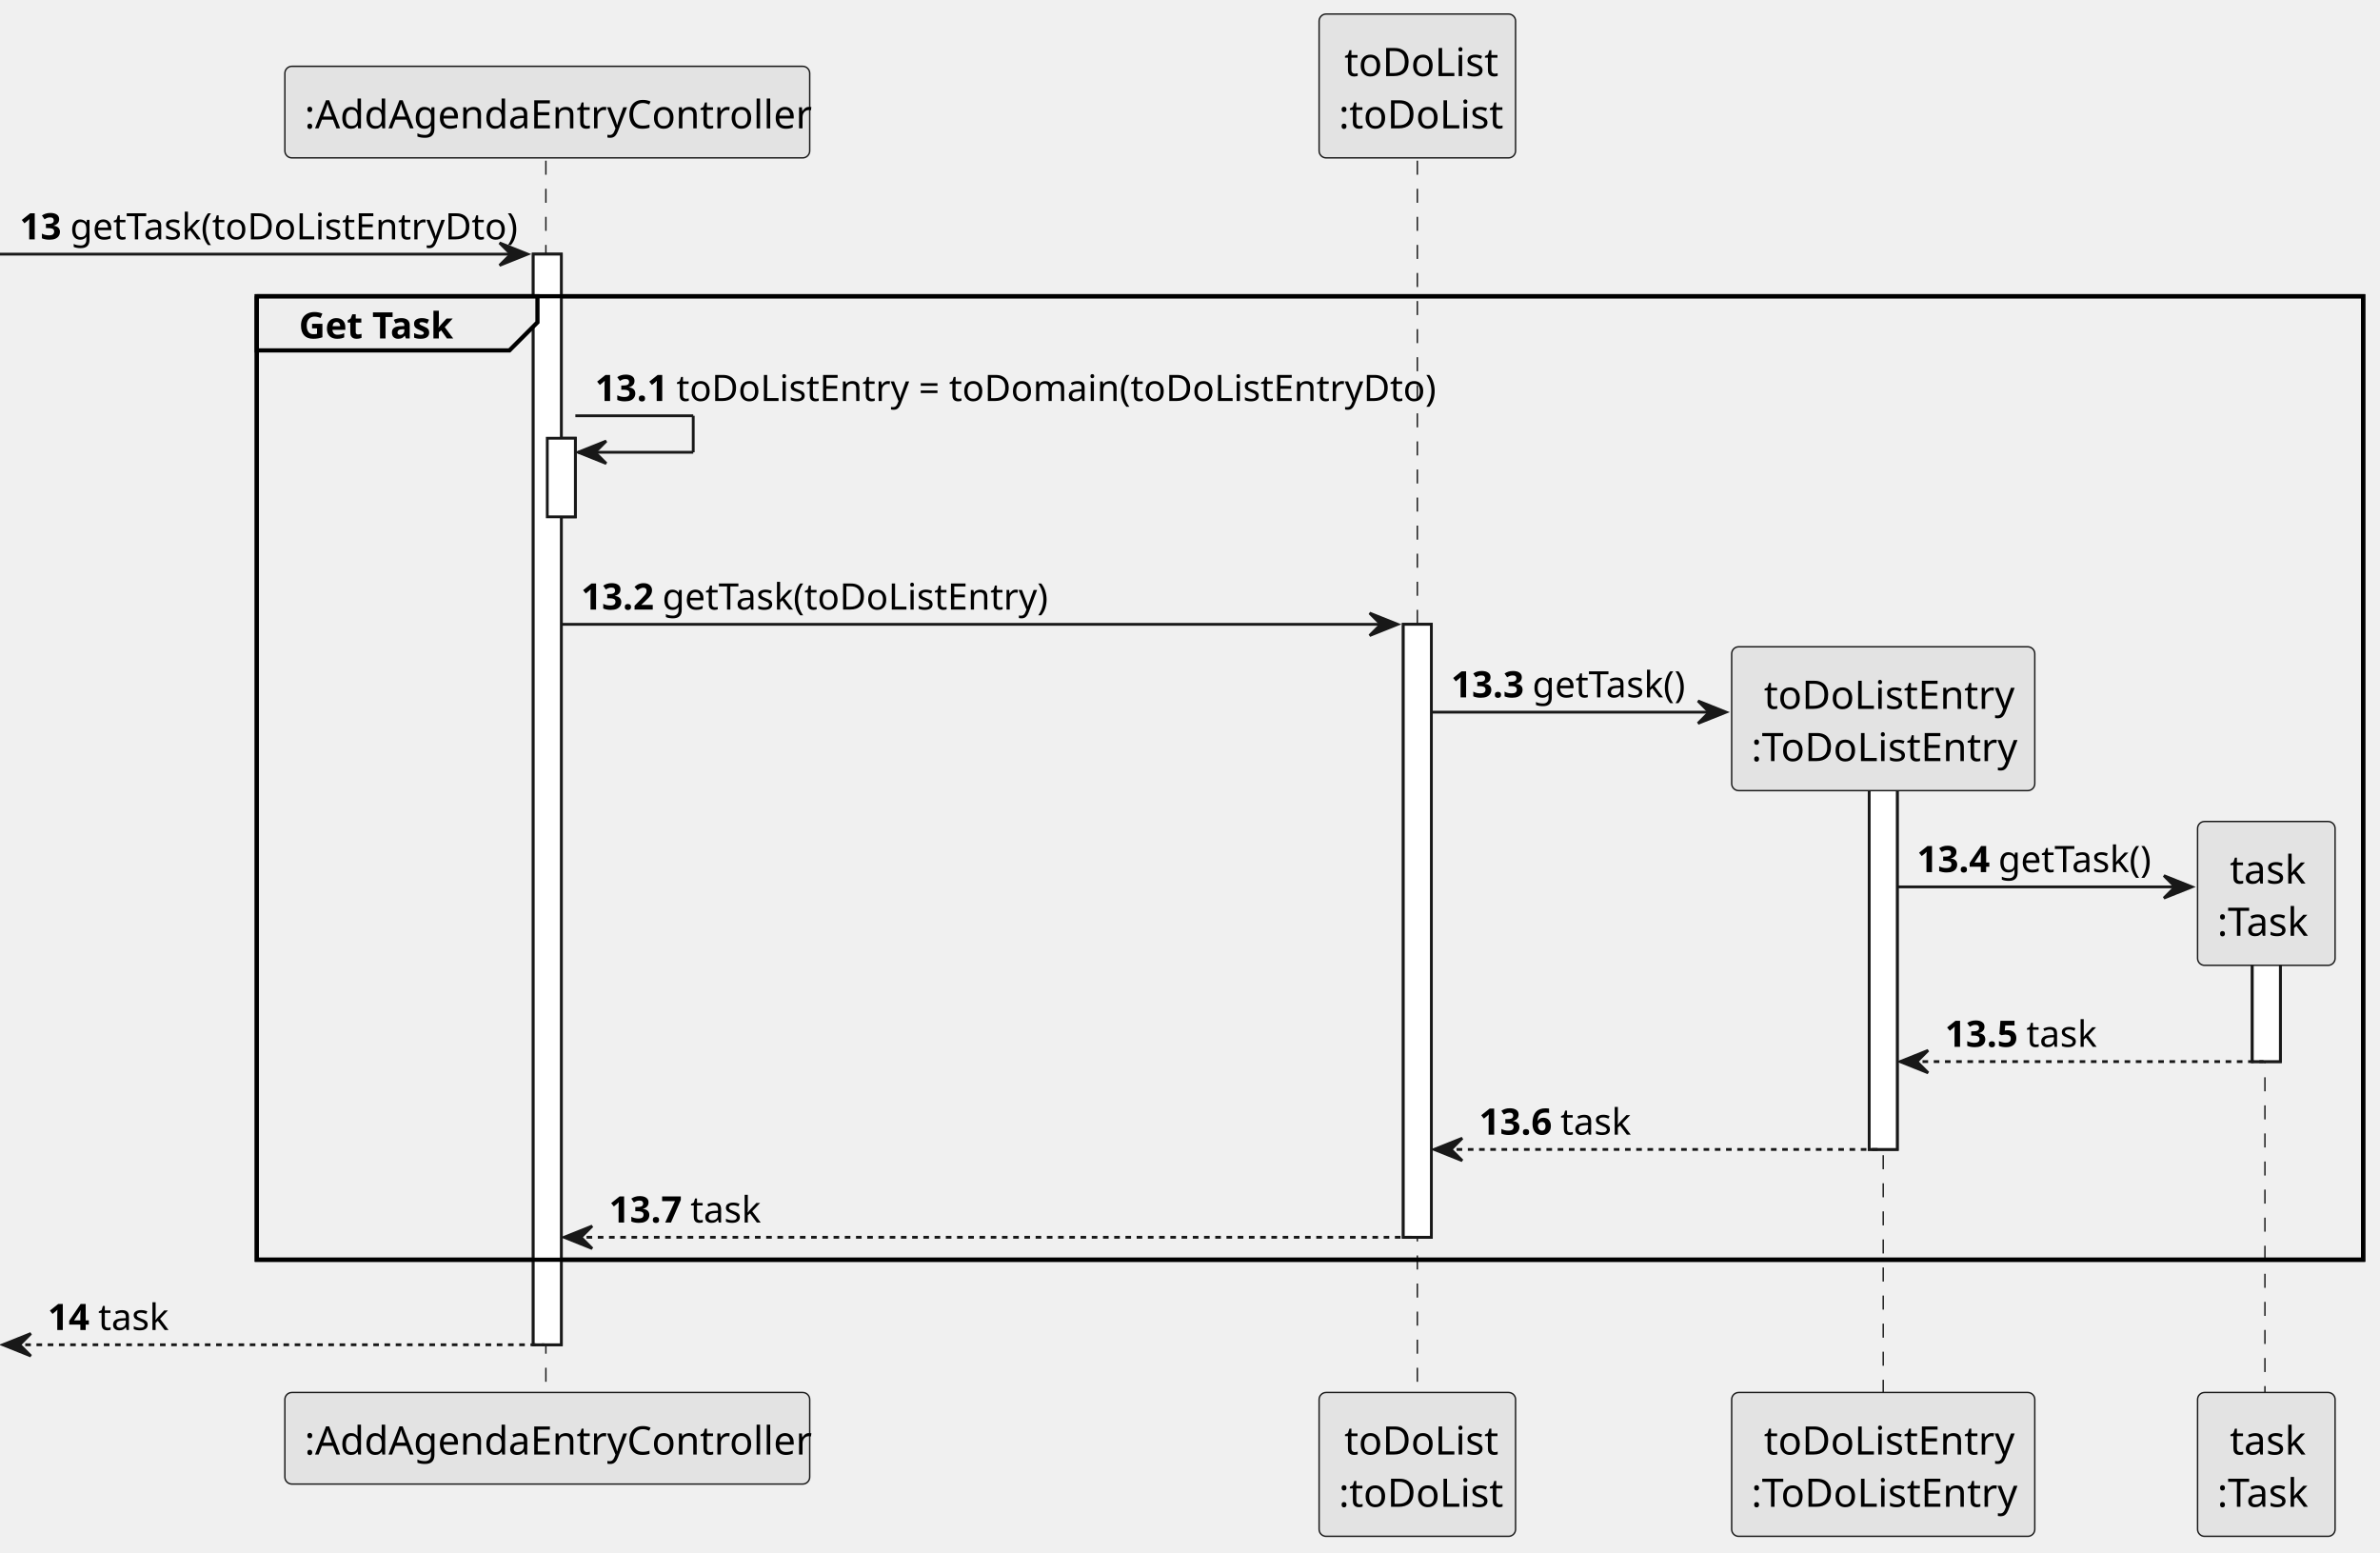
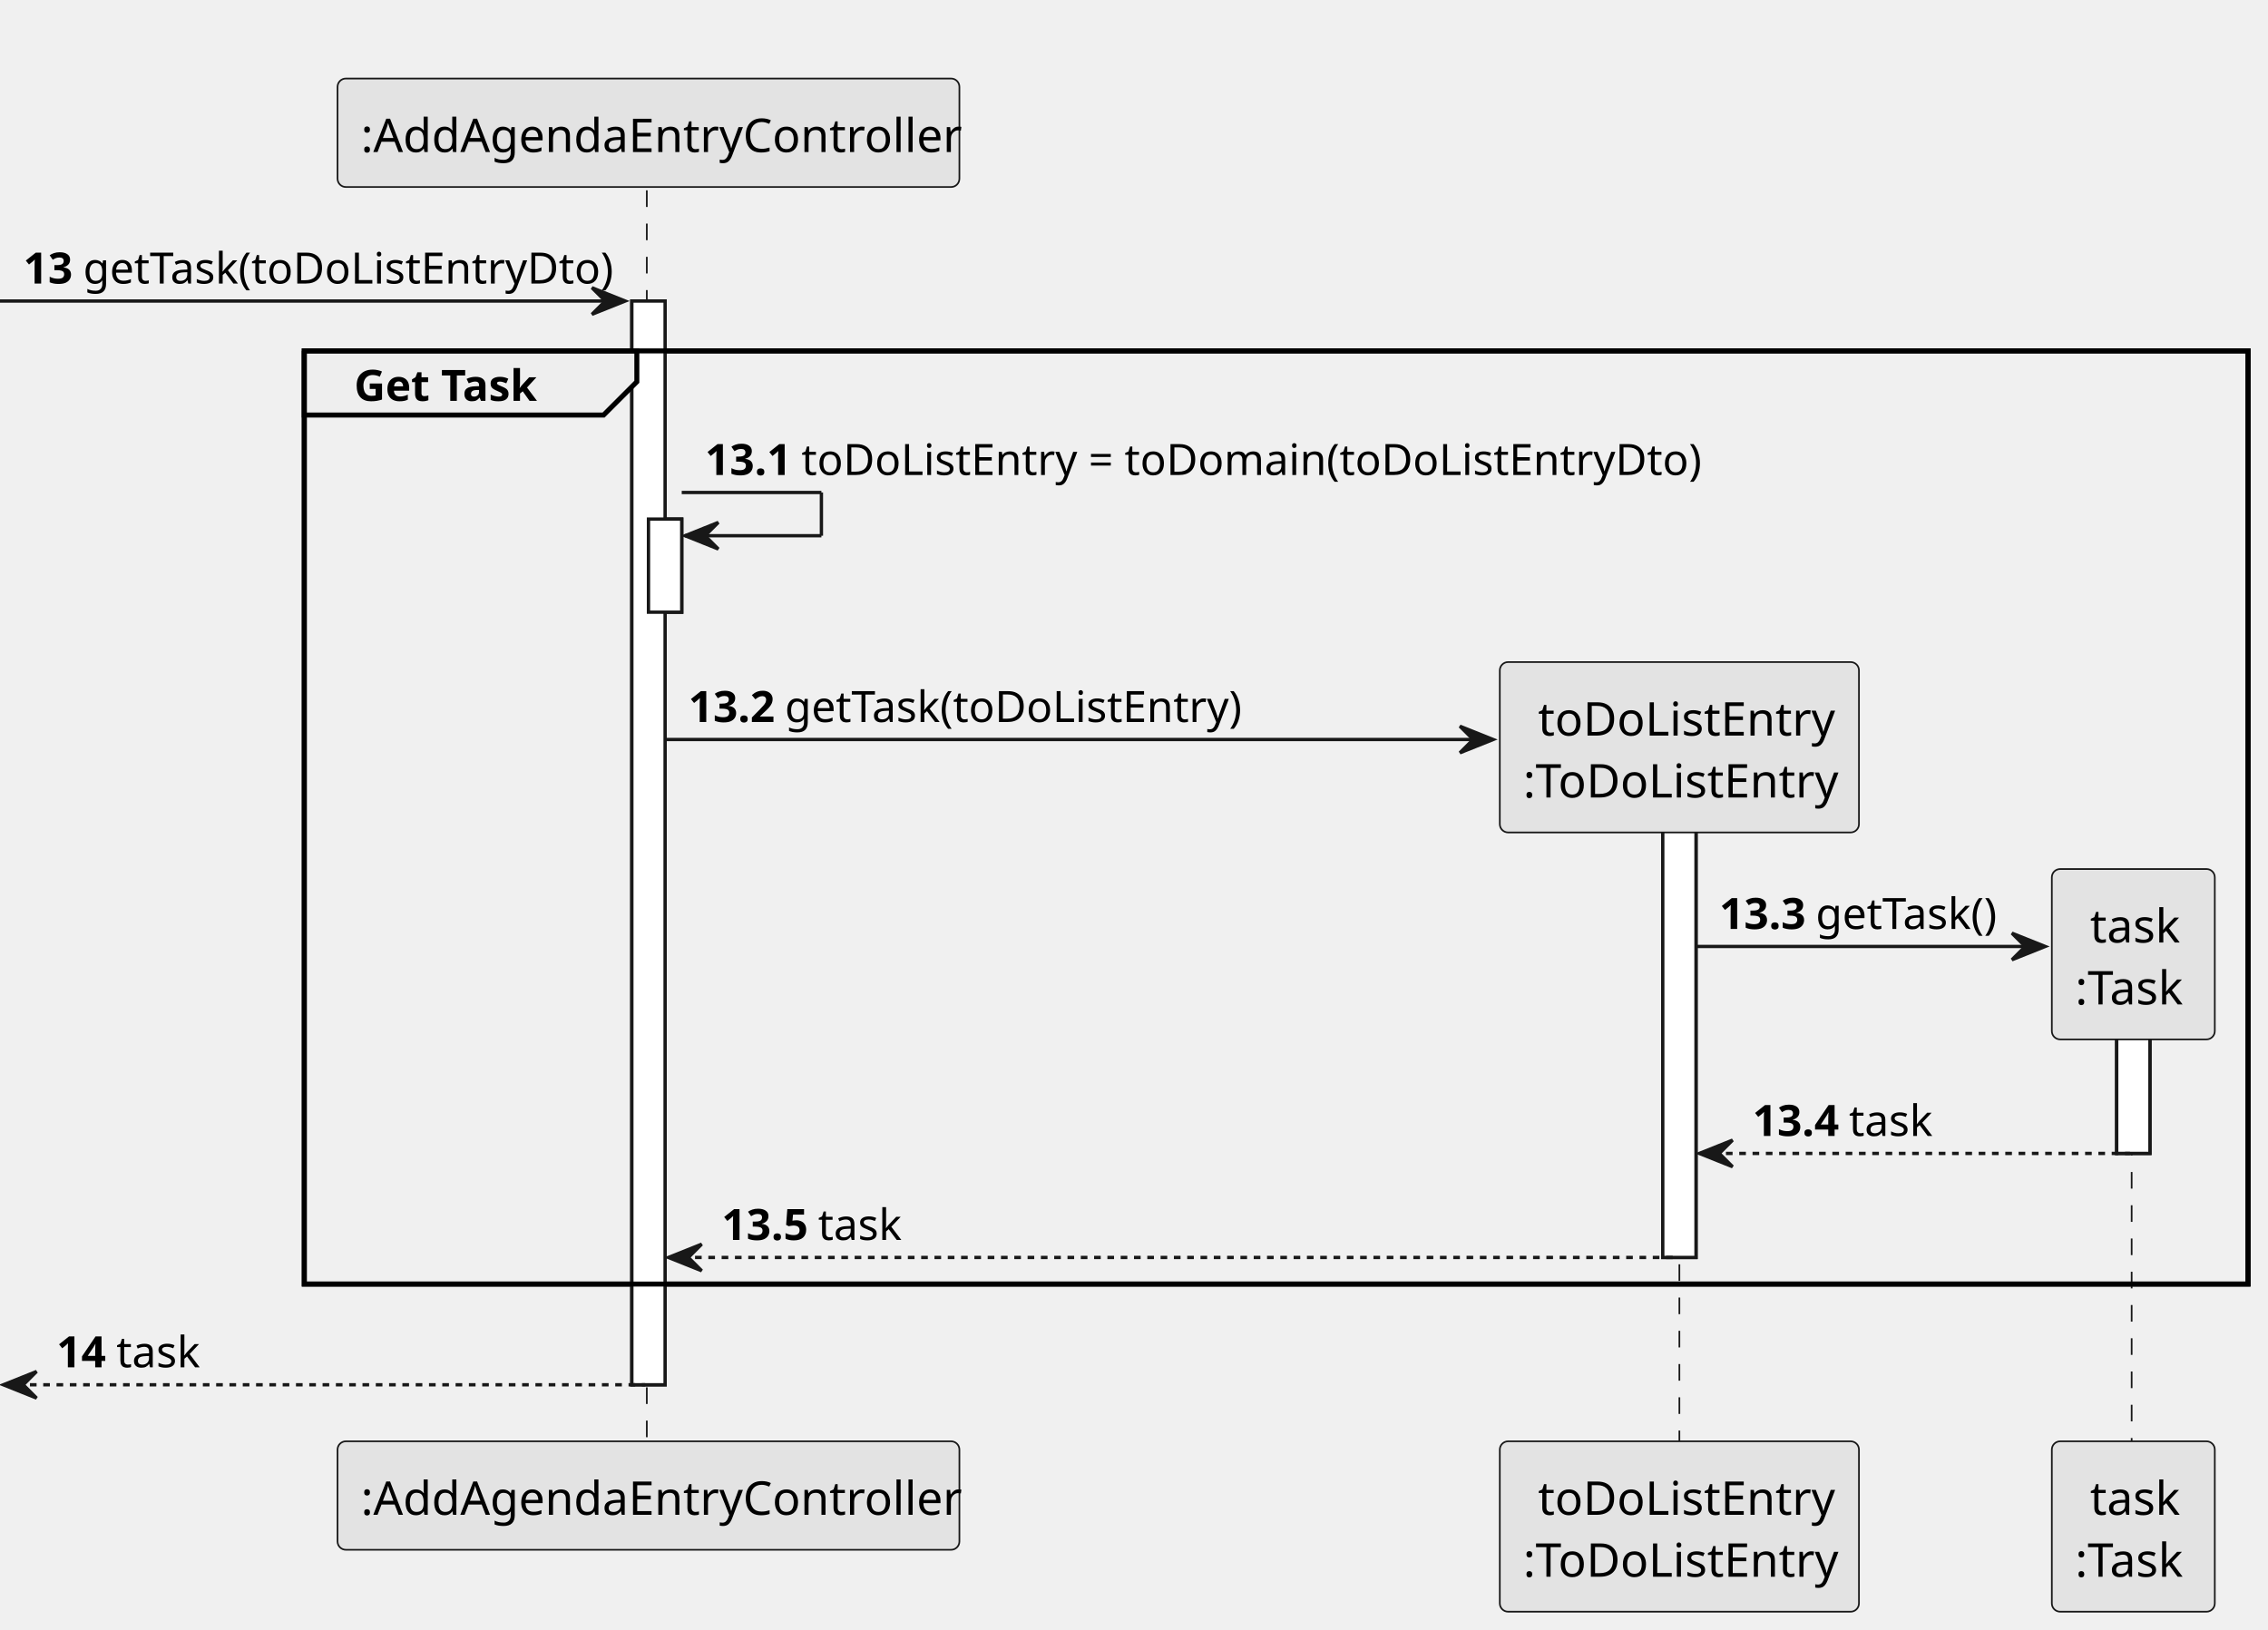
- <svg xmlns="http://www.w3.org/2000/svg" contentStyleType="text/css" height="553px" preserveAspectRatio="none" style="width:848px;height:553px;background:#FFFFFF;" version="1.1" viewBox="0 0 848 553" width="848px" zoomAndPan="magnify">
+ <svg xmlns="http://www.w3.org/2000/svg" contentStyleType="text/css" height="490px" preserveAspectRatio="none" style="width:682px;height:490px;background:#FFFFFF;" version="1.1" viewBox="0 0 682 490" width="682px" zoomAndPan="magnify">
  <defs />
  <g>
-     <rect fill="#FFFFFF" height="388.522" style="stroke:#181818;stroke-width:1.0;" width="10" x="190" y="90.533" />
+     <rect fill="#FFFFFF" height="325.94" style="stroke:#181818;stroke-width:1.0;" width="10" x="190" y="90.533" />
    <rect fill="#FFFFFF" height="28" style="stroke:#181818;stroke-width:1.0;" width="10" x="195" y="156.115" />
-     <rect fill="#FFFFFF" height="218.357" style="stroke:#181818;stroke-width:1.0;" width="10" x="500" y="222.406" />
-     <rect fill="#FFFFFF" height="145.775" style="stroke:#181818;stroke-width:1.0;" width="10" x="666" y="263.697" />
-     <rect fill="#FFFFFF" height="52.242" style="stroke:#181818;stroke-width:1.0;" width="10" x="802.5" y="325.94" />
-     <rect fill="none" height="343.231" style="stroke:#000000;stroke-width:1.5;" width="750.5" x="91.5" y="105.533" />
-     <line style="stroke:#181818;stroke-width:0.5;stroke-dasharray:5.0,5.0;" x1="194.5" x2="194.5" y1="57.242" y2="497.055" />
-     <line style="stroke:#181818;stroke-width:0.5;stroke-dasharray:5.0,5.0;" x1="505" x2="505" y1="57.242" y2="497.055" />
-     <line style="stroke:#181818;stroke-width:0.5;stroke-dasharray:5.0,5.0;" x1="671" x2="671" y1="271.527" y2="497.055" />
-     <line style="stroke:#181818;stroke-width:0.5;stroke-dasharray:5.0,5.0;" x1="807" x2="807" y1="333.769" y2="497.055" />
+     <rect fill="#FFFFFF" height="145.775" style="stroke:#181818;stroke-width:1.0;" width="10" x="500" y="232.406" />
+     <rect fill="#FFFFFF" height="52.242" style="stroke:#181818;stroke-width:1.0;" width="10" x="636.5" y="294.648" />
+     <rect fill="none" height="280.648" style="stroke:#000000;stroke-width:1.5;" width="584.5" x="91.5" y="105.533" />
+     <line style="stroke:#181818;stroke-width:0.5;stroke-dasharray:5.0,5.0;" x1="194.5" x2="194.5" y1="57.242" y2="434.473" />
+     <line style="stroke:#181818;stroke-width:0.5;stroke-dasharray:5.0,5.0;" x1="505" x2="505" y1="240.236" y2="434.473" />
+     <line style="stroke:#181818;stroke-width:0.5;stroke-dasharray:5.0,5.0;" x1="641" x2="641" y1="302.478" y2="434.473" />
    <rect fill="#E3E3E3" height="32.621" rx="2.5" ry="2.5" style="stroke:#181818;stroke-width:0.5;" width="187" x="101.5" y="23.621" />
    <text fill="#000000" font-family="sans-serif" font-size="14" lengthAdjust="spacing" textLength="173" x="108.5" y="45.728">:AddAgendaEntryController</text>
-     <rect fill="#E3E3E3" height="32.621" rx="2.5" ry="2.5" style="stroke:#181818;stroke-width:0.5;" width="187" x="101.5" y="496.055" />
-     <text fill="#000000" font-family="sans-serif" font-size="14" lengthAdjust="spacing" textLength="173" x="108.5" y="518.162">:AddAgendaEntryController</text>
-     <rect fill="#E3E3E3" height="51.242" rx="2.5" ry="2.5" style="stroke:#181818;stroke-width:0.5;" width="70" x="470" y="5" />
-     <text fill="#000000" font-family="sans-serif" font-size="14" lengthAdjust="spacing" textLength="52" x="479" y="27.107">toDoList</text>
-     <text fill="#000000" font-family="sans-serif" font-size="14" lengthAdjust="spacing" textLength="56" x="477" y="45.728">:toDoList</text>
-     <rect fill="#E3E3E3" height="51.242" rx="2.5" ry="2.5" style="stroke:#181818;stroke-width:0.5;" width="70" x="470" y="496.055" />
-     <text fill="#000000" font-family="sans-serif" font-size="14" lengthAdjust="spacing" textLength="52" x="479" y="518.162">toDoList</text>
-     <text fill="#000000" font-family="sans-serif" font-size="14" lengthAdjust="spacing" textLength="56" x="477" y="536.783">:toDoList</text>
-     <rect fill="#E3E3E3" height="51.242" rx="2.5" ry="2.5" style="stroke:#181818;stroke-width:0.5;" width="108" x="617" y="496.055" />
-     <text fill="#000000" font-family="sans-serif" font-size="14" lengthAdjust="spacing" textLength="85" x="628.5" y="518.162">toDoListEntry</text>
-     <text fill="#000000" font-family="sans-serif" font-size="14" lengthAdjust="spacing" textLength="94" x="624" y="536.783">:ToDoListEntry</text>
-     <rect fill="#E3E3E3" height="51.242" rx="2.5" ry="2.5" style="stroke:#181818;stroke-width:0.5;" width="49" x="783" y="496.055" />
-     <text fill="#000000" font-family="sans-serif" font-size="14" lengthAdjust="spacing" textLength="26" x="794.5" y="518.162">task</text>
-     <text fill="#000000" font-family="sans-serif" font-size="14" lengthAdjust="spacing" textLength="35" x="790" y="536.783">:Task</text>
-     <rect fill="#FFFFFF" height="388.522" style="stroke:#181818;stroke-width:1.0;" width="10" x="190" y="90.533" />
+     <rect fill="#E3E3E3" height="32.621" rx="2.5" ry="2.5" style="stroke:#181818;stroke-width:0.5;" width="187" x="101.5" y="433.473" />
+     <text fill="#000000" font-family="sans-serif" font-size="14" lengthAdjust="spacing" textLength="173" x="108.5" y="455.58">:AddAgendaEntryController</text>
+     <rect fill="#E3E3E3" height="51.242" rx="2.5" ry="2.5" style="stroke:#181818;stroke-width:0.5;" width="108" x="451" y="433.473" />
+     <text fill="#000000" font-family="sans-serif" font-size="14" lengthAdjust="spacing" textLength="85" x="462.5" y="455.58">toDoListEntry</text>
+     <text fill="#000000" font-family="sans-serif" font-size="14" lengthAdjust="spacing" textLength="94" x="458" y="474.201">:ToDoListEntry</text>
+     <rect fill="#E3E3E3" height="51.242" rx="2.5" ry="2.5" style="stroke:#181818;stroke-width:0.5;" width="49" x="617" y="433.473" />
+     <text fill="#000000" font-family="sans-serif" font-size="14" lengthAdjust="spacing" textLength="26" x="628.5" y="455.58">task</text>
+     <text fill="#000000" font-family="sans-serif" font-size="14" lengthAdjust="spacing" textLength="35" x="624" y="474.201">:Task</text>
+     <rect fill="#FFFFFF" height="325.94" style="stroke:#181818;stroke-width:1.0;" width="10" x="190" y="90.533" />
    <rect fill="#FFFFFF" height="28" style="stroke:#181818;stroke-width:1.0;" width="10" x="195" y="156.115" />
-     <rect fill="#FFFFFF" height="218.357" style="stroke:#181818;stroke-width:1.0;" width="10" x="500" y="222.406" />
-     <rect fill="#FFFFFF" height="145.775" style="stroke:#181818;stroke-width:1.0;" width="10" x="666" y="263.697" />
-     <rect fill="#FFFFFF" height="52.242" style="stroke:#181818;stroke-width:1.0;" width="10" x="802.5" y="325.94" />
+     <rect fill="#FFFFFF" height="145.775" style="stroke:#181818;stroke-width:1.0;" width="10" x="500" y="232.406" />
+     <rect fill="#FFFFFF" height="52.242" style="stroke:#181818;stroke-width:1.0;" width="10" x="636.5" y="294.648" />
    <polygon fill="#181818" points="178,86.533,188,90.533,178,94.533,182,90.533" style="stroke:#181818;stroke-width:1.0;" />
    <line style="stroke:#181818;stroke-width:1.0;" x1="0" x2="184" y1="90.533" y2="90.533" />
    <text fill="#000000" font-family="sans-serif" font-size="13" font-weight="bold" lengthAdjust="spacing" textLength="14" x="7" y="85.27">13</text>
    <text fill="#000000" font-family="sans-serif" font-size="13" lengthAdjust="spacing" textLength="153" x="25" y="85.27">getTask(toDoListEntryDto)</text>
    <path d="M91.5,105.533 L191.5,105.533 L191.5,114.824 L181.5,124.824 L91.5,124.824 L91.5,105.533 " fill="#EEEEEE" style="stroke:#000000;stroke-width:1.5;" />
-     <rect fill="none" height="343.231" style="stroke:#000000;stroke-width:1.5;" width="750.5" x="91.5" y="105.533" />
+     <rect fill="none" height="280.648" style="stroke:#000000;stroke-width:1.5;" width="584.5" x="91.5" y="105.533" />
    <text fill="#000000" font-family="sans-serif" font-size="13" font-weight="bold" lengthAdjust="spacing" textLength="55" x="106.5" y="120.561">Get Task</text>
    <line style="stroke:#181818;stroke-width:1.0;" x1="205" x2="247" y1="148.115" y2="148.115" />
    <line style="stroke:#181818;stroke-width:1.0;" x1="247" x2="247" y1="148.115" y2="161.115" />
    <line style="stroke:#181818;stroke-width:1.0;" x1="206" x2="247" y1="161.115" y2="161.115" />
    <polygon fill="#181818" points="216,157.115,206,161.115,216,165.115,212,161.115" style="stroke:#181818;stroke-width:1.0;" />
    <text fill="#000000" font-family="sans-serif" font-size="13" font-weight="bold" lengthAdjust="spacing" textLength="25" x="212" y="142.852">13.1</text>
    <text fill="#000000" font-family="sans-serif" font-size="13" lengthAdjust="spacing" textLength="257" x="241" y="142.852">toDoListEntry = toDomain(toDoListEntryDto)</text>
-     <polygon fill="#181818" points="488,218.406,498,222.406,488,226.406,492,222.406" style="stroke:#181818;stroke-width:1.0;" />
-     <line style="stroke:#181818;stroke-width:1.0;" x1="200" x2="494" y1="222.406" y2="222.406" />
+     <polygon fill="#181818" points="439,218.406,449,222.406,439,226.406,443,222.406" style="stroke:#181818;stroke-width:1.0;" />
+     <line style="stroke:#181818;stroke-width:1.0;" x1="200" x2="445" y1="222.406" y2="222.406" />
    <text fill="#000000" font-family="sans-serif" font-size="13" font-weight="bold" lengthAdjust="spacing" textLength="25" x="207" y="217.144">13.2</text>
    <text fill="#000000" font-family="sans-serif" font-size="13" lengthAdjust="spacing" textLength="133" x="236" y="217.144">getTask(toDoListEntry)</text>
-     <polygon fill="#181818" points="605,249.697,615,253.697,605,257.697,609,253.697" style="stroke:#181818;stroke-width:1.0;" />
-     <line style="stroke:#181818;stroke-width:1.0;" x1="510" x2="611" y1="253.697" y2="253.697" />
-     <text fill="#000000" font-family="sans-serif" font-size="13" font-weight="bold" lengthAdjust="spacing" textLength="25" x="517" y="248.435">13.3</text>
-     <text fill="#000000" font-family="sans-serif" font-size="13" lengthAdjust="spacing" textLength="54" x="546" y="248.435">getTask()</text>
-     <rect fill="#E3E3E3" height="51.242" rx="2.5" ry="2.5" style="stroke:#181818;stroke-width:0.5;" width="108" x="617" y="230.406" />
-     <text fill="#000000" font-family="sans-serif" font-size="14" lengthAdjust="spacing" textLength="85" x="628.5" y="252.514">toDoListEntry</text>
-     <text fill="#000000" font-family="sans-serif" font-size="14" lengthAdjust="spacing" textLength="94" x="624" y="271.135">:ToDoListEntry</text>
-     <polygon fill="#181818" points="771,311.94,781,315.94,771,319.94,775,315.94" style="stroke:#181818;stroke-width:1.0;" />
-     <line style="stroke:#181818;stroke-width:1.0;" x1="676" x2="777" y1="315.94" y2="315.94" />
-     <text fill="#000000" font-family="sans-serif" font-size="13" font-weight="bold" lengthAdjust="spacing" textLength="25" x="683" y="310.677">13.4</text>
-     <text fill="#000000" font-family="sans-serif" font-size="13" lengthAdjust="spacing" textLength="54" x="712" y="310.677">getTask()</text>
-     <rect fill="#E3E3E3" height="51.242" rx="2.5" ry="2.5" style="stroke:#181818;stroke-width:0.5;" width="49" x="783" y="292.648" />
-     <text fill="#000000" font-family="sans-serif" font-size="14" lengthAdjust="spacing" textLength="26" x="794.5" y="314.756">task</text>
-     <text fill="#000000" font-family="sans-serif" font-size="14" lengthAdjust="spacing" textLength="35" x="790" y="333.377">:Task</text>
-     <polygon fill="#181818" points="687,374.182,677,378.182,687,382.182,683,378.182" style="stroke:#181818;stroke-width:1.0;" />
-     <line style="stroke:#181818;stroke-width:1.0;stroke-dasharray:2.0,2.0;" x1="681" x2="806.5" y1="378.182" y2="378.182" />
-     <text fill="#000000" font-family="sans-serif" font-size="13" font-weight="bold" lengthAdjust="spacing" textLength="25" x="693" y="372.919">13.5</text>
-     <text fill="#000000" font-family="sans-serif" font-size="13" lengthAdjust="spacing" textLength="25" x="722" y="372.919">task</text>
-     <polygon fill="#181818" points="521,405.473,511,409.473,521,413.473,517,409.473" style="stroke:#181818;stroke-width:1.0;" />
-     <line style="stroke:#181818;stroke-width:1.0;stroke-dasharray:2.0,2.0;" x1="515" x2="670" y1="409.473" y2="409.473" />
-     <text fill="#000000" font-family="sans-serif" font-size="13" font-weight="bold" lengthAdjust="spacing" textLength="25" x="527" y="404.21">13.6</text>
-     <text fill="#000000" font-family="sans-serif" font-size="13" lengthAdjust="spacing" textLength="25" x="556" y="404.21">task</text>
-     <polygon fill="#181818" points="211,436.764,201,440.764,211,444.764,207,440.764" style="stroke:#181818;stroke-width:1.0;" />
-     <line style="stroke:#181818;stroke-width:1.0;stroke-dasharray:2.0,2.0;" x1="205" x2="504" y1="440.764" y2="440.764" />
-     <text fill="#000000" font-family="sans-serif" font-size="13" font-weight="bold" lengthAdjust="spacing" textLength="25" x="217" y="435.501">13.7</text>
-     <text fill="#000000" font-family="sans-serif" font-size="13" lengthAdjust="spacing" textLength="25" x="246" y="435.501">task</text>
-     <polygon fill="#181818" points="11,475.055,1,479.055,11,483.055,7,479.055" style="stroke:#181818;stroke-width:1.0;" />
-     <line style="stroke:#181818;stroke-width:1.0;stroke-dasharray:2.0,2.0;" x1="5" x2="194" y1="479.055" y2="479.055" />
-     <text fill="#000000" font-family="sans-serif" font-size="13" font-weight="bold" lengthAdjust="spacing" textLength="14" x="17" y="473.792">14</text>
-     <text fill="#000000" font-family="sans-serif" font-size="13" lengthAdjust="spacing" textLength="25" x="35" y="473.792">task</text>
+     <rect fill="#E3E3E3" height="51.242" rx="2.5" ry="2.5" style="stroke:#181818;stroke-width:0.5;" width="108" x="451" y="199.115" />
+     <text fill="#000000" font-family="sans-serif" font-size="14" lengthAdjust="spacing" textLength="85" x="462.5" y="221.223">toDoListEntry</text>
+     <text fill="#000000" font-family="sans-serif" font-size="14" lengthAdjust="spacing" textLength="94" x="458" y="239.844">:ToDoListEntry</text>
+     <polygon fill="#181818" points="605,280.648,615,284.648,605,288.648,609,284.648" style="stroke:#181818;stroke-width:1.0;" />
+     <line style="stroke:#181818;stroke-width:1.0;" x1="510" x2="611" y1="284.648" y2="284.648" />
+     <text fill="#000000" font-family="sans-serif" font-size="13" font-weight="bold" lengthAdjust="spacing" textLength="25" x="517" y="279.386">13.3</text>
+     <text fill="#000000" font-family="sans-serif" font-size="13" lengthAdjust="spacing" textLength="54" x="546" y="279.386">getTask()</text>
+     <rect fill="#E3E3E3" height="51.242" rx="2.5" ry="2.5" style="stroke:#181818;stroke-width:0.5;" width="49" x="617" y="261.357" />
+     <text fill="#000000" font-family="sans-serif" font-size="14" lengthAdjust="spacing" textLength="26" x="628.5" y="283.465">task</text>
+     <text fill="#000000" font-family="sans-serif" font-size="14" lengthAdjust="spacing" textLength="35" x="624" y="302.086">:Task</text>
+     <polygon fill="#181818" points="521,342.891,511,346.891,521,350.891,517,346.891" style="stroke:#181818;stroke-width:1.0;" />
+     <line style="stroke:#181818;stroke-width:1.0;stroke-dasharray:2.0,2.0;" x1="515" x2="640.5" y1="346.891" y2="346.891" />
+     <text fill="#000000" font-family="sans-serif" font-size="13" font-weight="bold" lengthAdjust="spacing" textLength="25" x="527" y="341.628">13.4</text>
+     <text fill="#000000" font-family="sans-serif" font-size="13" lengthAdjust="spacing" textLength="25" x="556" y="341.628">task</text>
+     <polygon fill="#181818" points="211,374.182,201,378.182,211,382.182,207,378.182" style="stroke:#181818;stroke-width:1.0;" />
+     <line style="stroke:#181818;stroke-width:1.0;stroke-dasharray:2.0,2.0;" x1="205" x2="504" y1="378.182" y2="378.182" />
+     <text fill="#000000" font-family="sans-serif" font-size="13" font-weight="bold" lengthAdjust="spacing" textLength="25" x="217" y="372.919">13.5</text>
+     <text fill="#000000" font-family="sans-serif" font-size="13" lengthAdjust="spacing" textLength="25" x="246" y="372.919">task</text>
+     <polygon fill="#181818" points="11,412.473,1,416.473,11,420.473,7,416.473" style="stroke:#181818;stroke-width:1.0;" />
+     <line style="stroke:#181818;stroke-width:1.0;stroke-dasharray:2.0,2.0;" x1="5" x2="194" y1="416.473" y2="416.473" />
+     <text fill="#000000" font-family="sans-serif" font-size="13" font-weight="bold" lengthAdjust="spacing" textLength="14" x="17" y="411.21">14</text>
+     <text fill="#000000" font-family="sans-serif" font-size="13" lengthAdjust="spacing" textLength="25" x="35" y="411.21">task</text>
  </g>
</svg>
